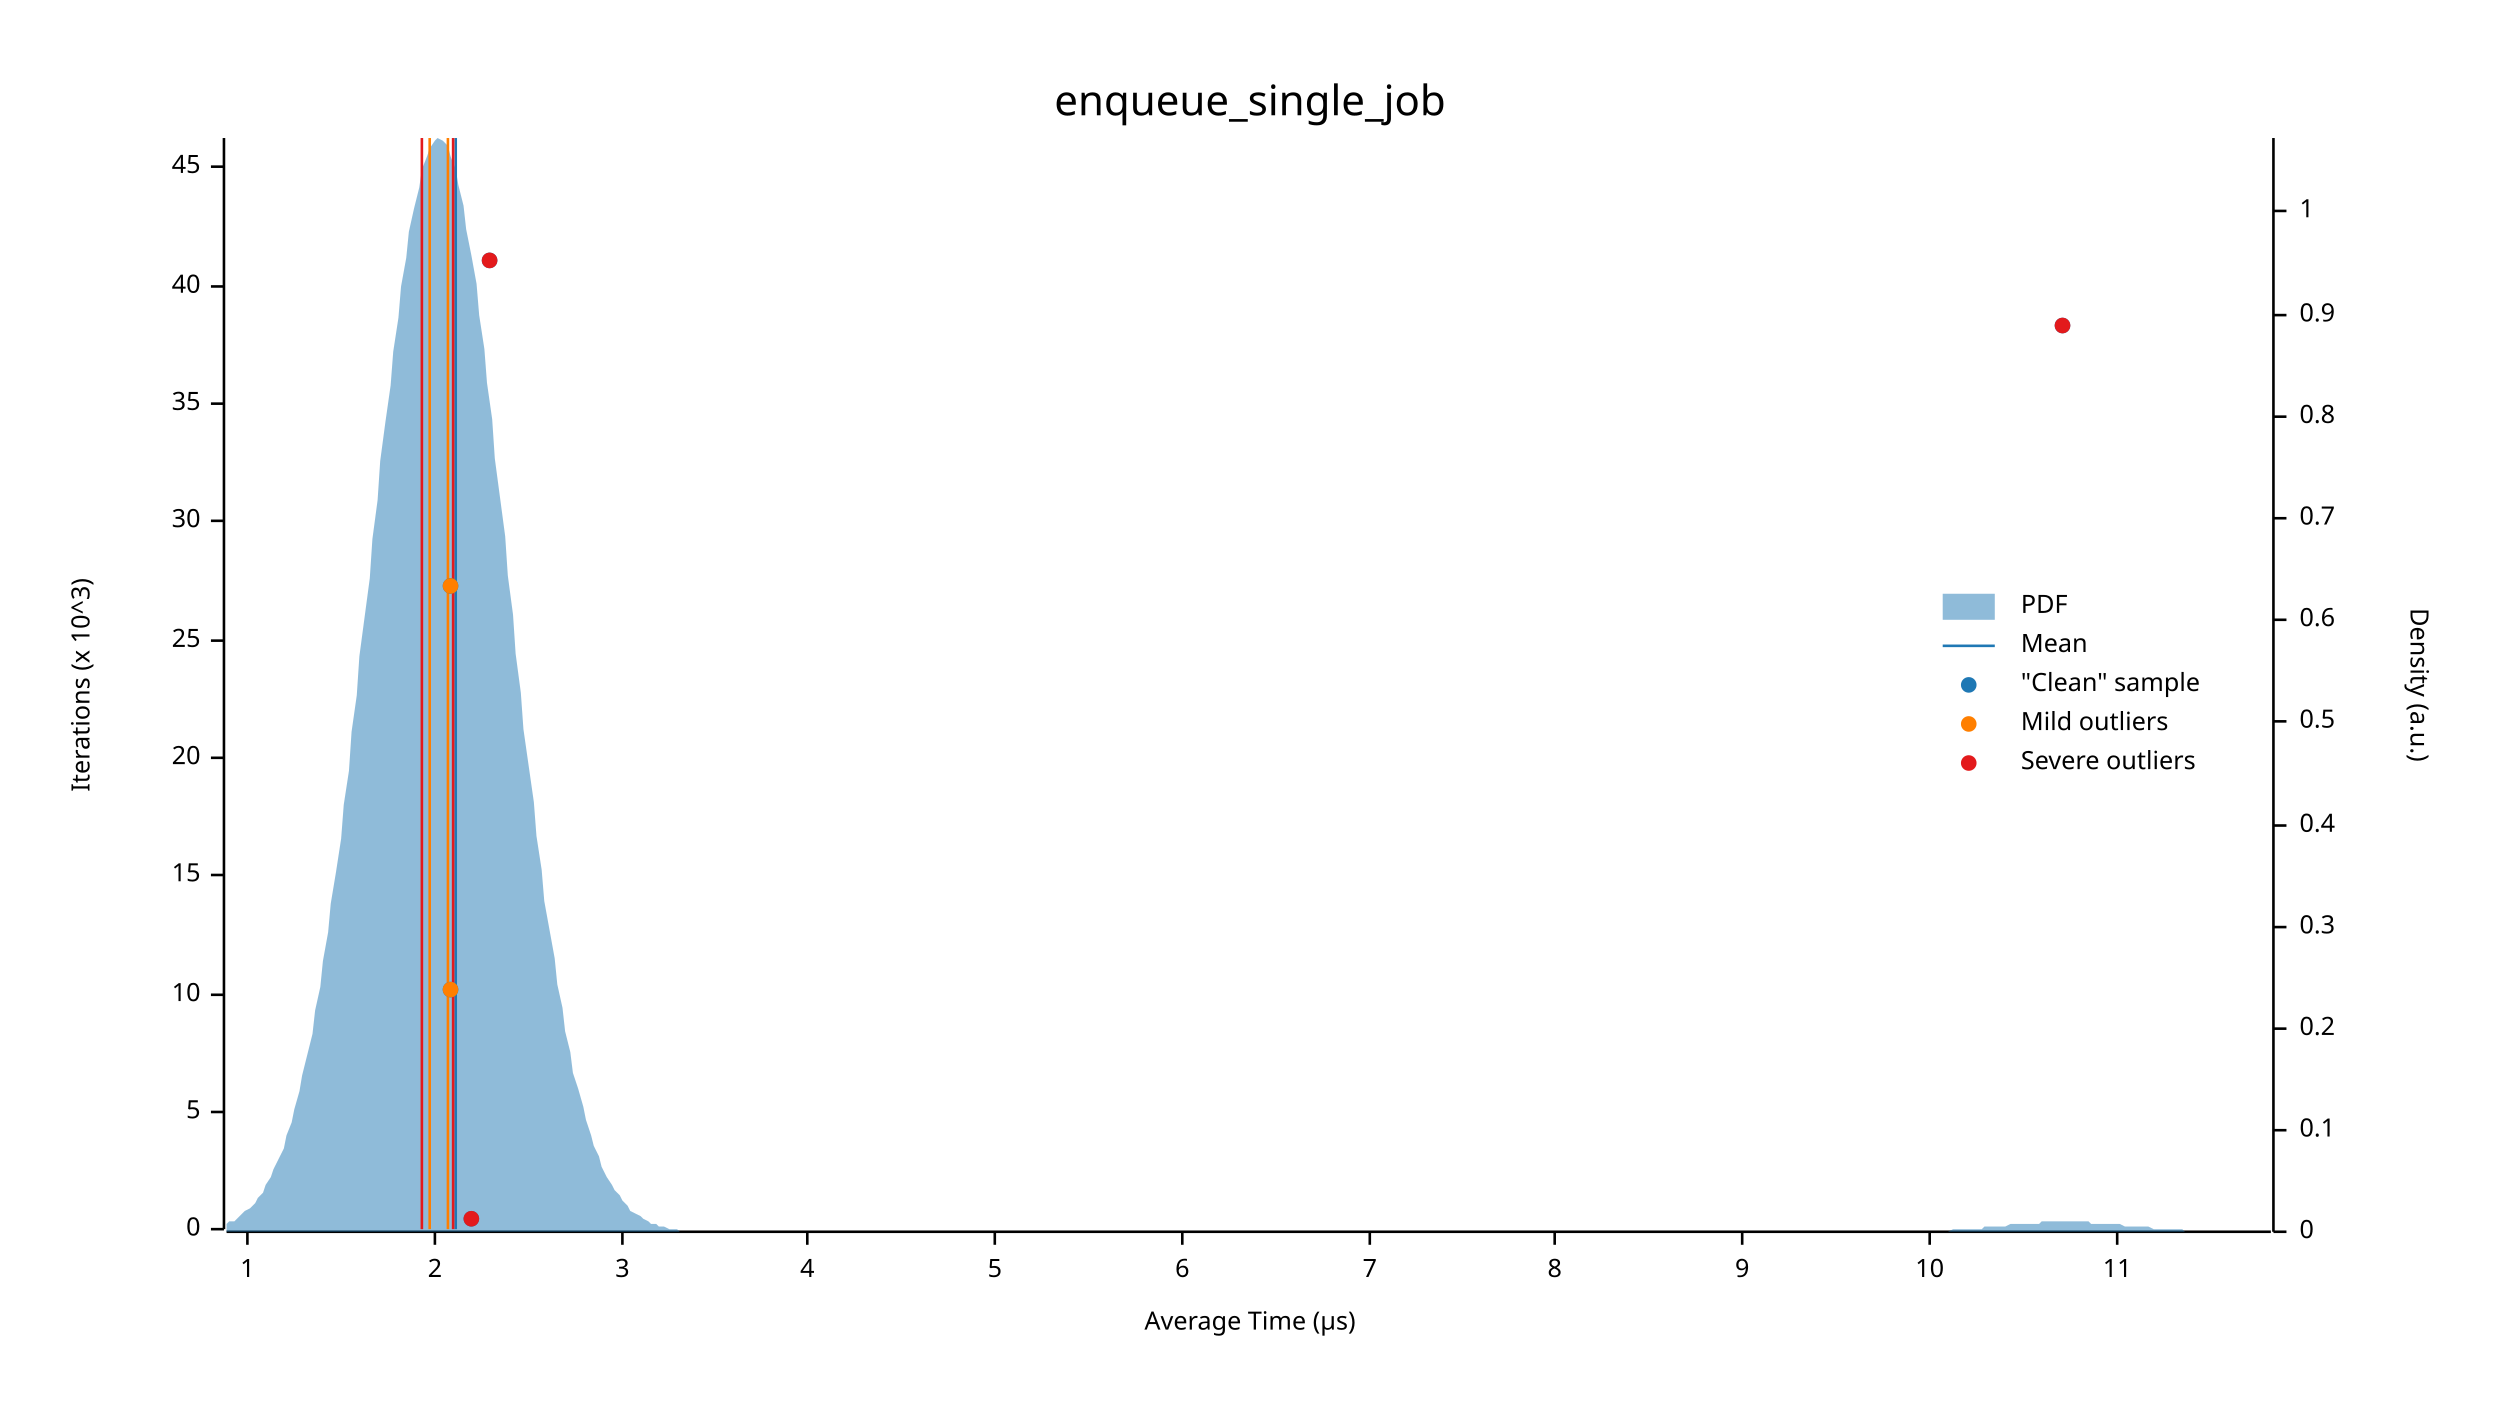
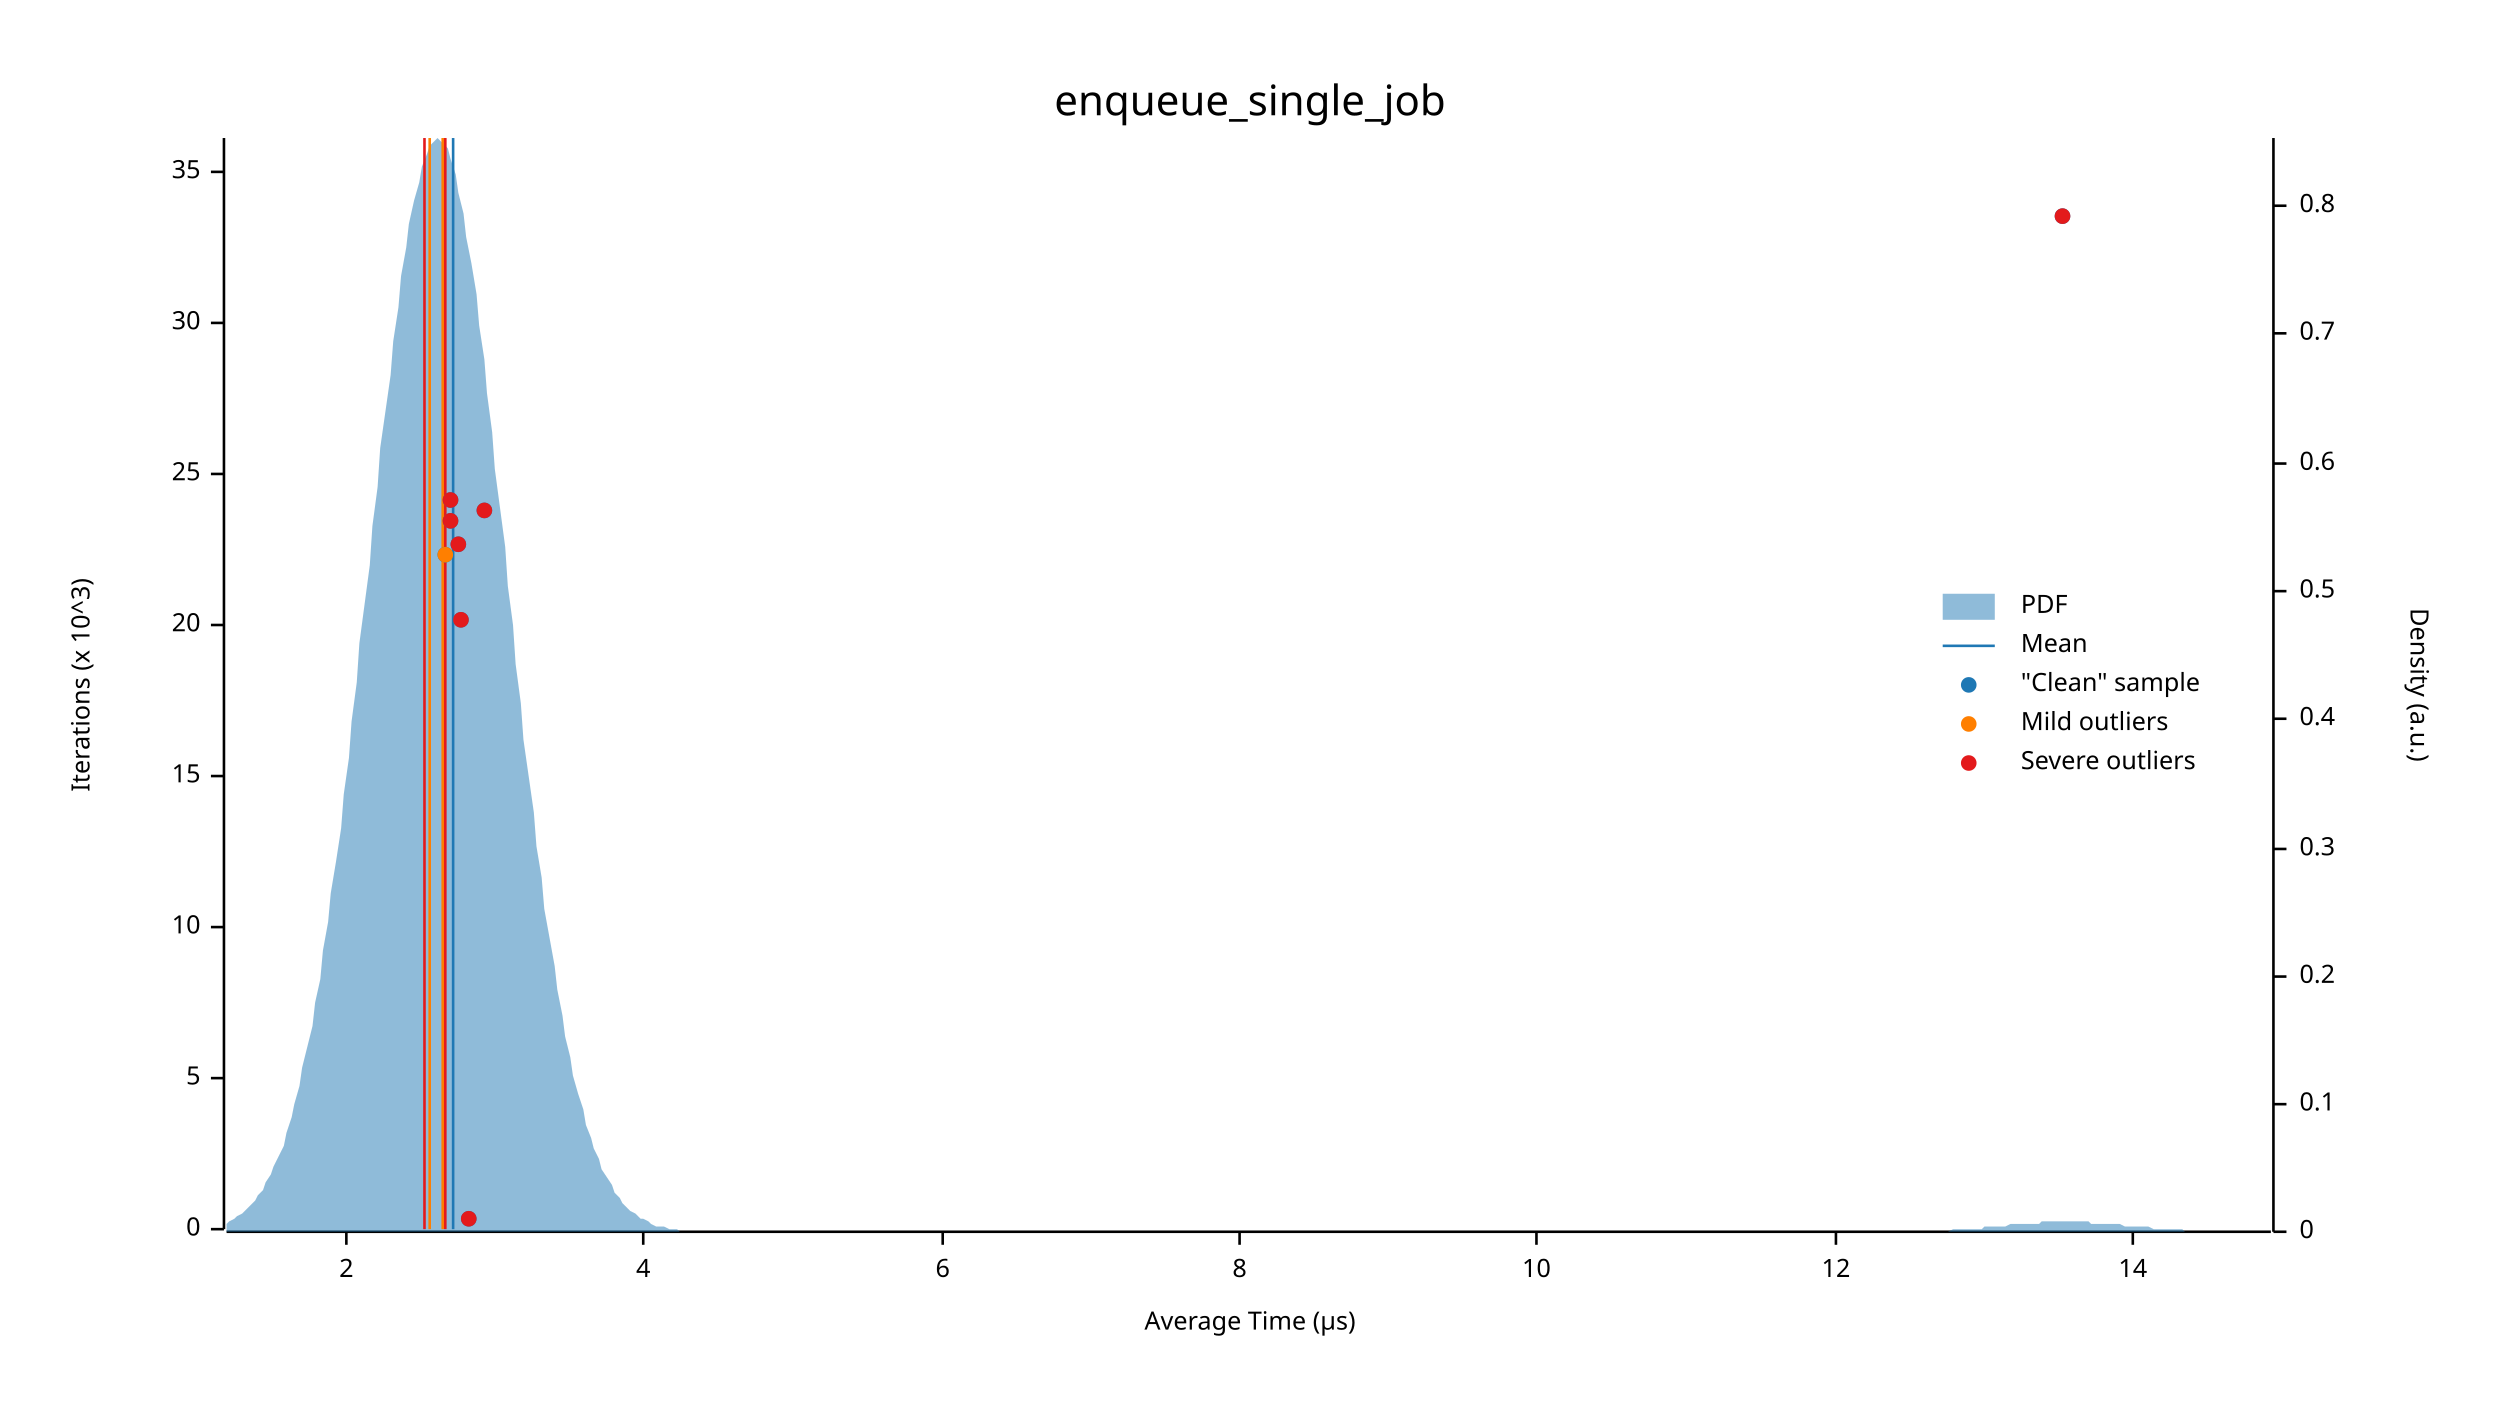
<svg xmlns="http://www.w3.org/2000/svg" width="960" height="540" viewBox="0 0 960 540">
  <text x="480" y="32" dy="0.76em" text-anchor="middle" font-family="sans-serif" font-size="16.129" opacity="1" fill="#000000">
enqueue_single_job
</text>
  <text x="27" y="263" dy="0.76em" text-anchor="middle" font-family="sans-serif" font-size="9.677" opacity="1" fill="#000000" transform="rotate(270, 27, 263)">
Iterations (x 10^3)
</text>
  <text x="480" y="513" dy="-0.5ex" text-anchor="middle" font-family="sans-serif" font-size="9.677" opacity="1" fill="#000000">
Average Time (µs)
</text>
  <polyline fill="none" opacity="1" stroke="#000000" stroke-width="1" points="86,53 86,472 " />
  <text x="77" y="472" dy="0.5ex" text-anchor="end" font-family="sans-serif" font-size="9.677" opacity="1" fill="#000000">
0
</text>
  <polyline fill="none" opacity="1" stroke="#000000" stroke-width="1" points="81,472 86,472 " />
-   <text x="77" y="427" dy="0.5ex" text-anchor="end" font-family="sans-serif" font-size="9.677" opacity="1" fill="#000000">
+   <text x="77" y="414" dy="0.5ex" text-anchor="end" font-family="sans-serif" font-size="9.677" opacity="1" fill="#000000">
5
</text>
-   <polyline fill="none" opacity="1" stroke="#000000" stroke-width="1" points="81,427 86,427 " />
-   <text x="77" y="382" dy="0.5ex" text-anchor="end" font-family="sans-serif" font-size="9.677" opacity="1" fill="#000000">
+   <polyline fill="none" opacity="1" stroke="#000000" stroke-width="1" points="81,414 86,414 " />
+   <text x="77" y="356" dy="0.5ex" text-anchor="end" font-family="sans-serif" font-size="9.677" opacity="1" fill="#000000">
10
</text>
-   <polyline fill="none" opacity="1" stroke="#000000" stroke-width="1" points="81,382 86,382 " />
-   <text x="77" y="336" dy="0.5ex" text-anchor="end" font-family="sans-serif" font-size="9.677" opacity="1" fill="#000000">
+   <polyline fill="none" opacity="1" stroke="#000000" stroke-width="1" points="81,356 86,356 " />
+   <text x="77" y="298" dy="0.5ex" text-anchor="end" font-family="sans-serif" font-size="9.677" opacity="1" fill="#000000">
15
</text>
-   <polyline fill="none" opacity="1" stroke="#000000" stroke-width="1" points="81,336 86,336 " />
-   <text x="77" y="291" dy="0.5ex" text-anchor="end" font-family="sans-serif" font-size="9.677" opacity="1" fill="#000000">
+   <polyline fill="none" opacity="1" stroke="#000000" stroke-width="1" points="81,298 86,298 " />
+   <text x="77" y="240" dy="0.5ex" text-anchor="end" font-family="sans-serif" font-size="9.677" opacity="1" fill="#000000">
20
</text>
-   <polyline fill="none" opacity="1" stroke="#000000" stroke-width="1" points="81,291 86,291 " />
-   <text x="77" y="246" dy="0.5ex" text-anchor="end" font-family="sans-serif" font-size="9.677" opacity="1" fill="#000000">
+   <polyline fill="none" opacity="1" stroke="#000000" stroke-width="1" points="81,240 86,240 " />
+   <text x="77" y="182" dy="0.5ex" text-anchor="end" font-family="sans-serif" font-size="9.677" opacity="1" fill="#000000">
25
</text>
-   <polyline fill="none" opacity="1" stroke="#000000" stroke-width="1" points="81,246 86,246 " />
-   <text x="77" y="200" dy="0.5ex" text-anchor="end" font-family="sans-serif" font-size="9.677" opacity="1" fill="#000000">
+   <polyline fill="none" opacity="1" stroke="#000000" stroke-width="1" points="81,182 86,182 " />
+   <text x="77" y="124" dy="0.5ex" text-anchor="end" font-family="sans-serif" font-size="9.677" opacity="1" fill="#000000">
30
</text>
-   <polyline fill="none" opacity="1" stroke="#000000" stroke-width="1" points="81,200 86,200 " />
-   <text x="77" y="155" dy="0.5ex" text-anchor="end" font-family="sans-serif" font-size="9.677" opacity="1" fill="#000000">
+   <polyline fill="none" opacity="1" stroke="#000000" stroke-width="1" points="81,124 86,124 " />
+   <text x="77" y="66" dy="0.5ex" text-anchor="end" font-family="sans-serif" font-size="9.677" opacity="1" fill="#000000">
35
</text>
-   <polyline fill="none" opacity="1" stroke="#000000" stroke-width="1" points="81,155 86,155 " />
-   <text x="77" y="110" dy="0.5ex" text-anchor="end" font-family="sans-serif" font-size="9.677" opacity="1" fill="#000000">
- 40
- </text>
-   <polyline fill="none" opacity="1" stroke="#000000" stroke-width="1" points="81,110 86,110 " />
-   <text x="77" y="64" dy="0.5ex" text-anchor="end" font-family="sans-serif" font-size="9.677" opacity="1" fill="#000000">
- 45
- </text>
-   <polyline fill="none" opacity="1" stroke="#000000" stroke-width="1" points="81,64 86,64 " />
+   <polyline fill="none" opacity="1" stroke="#000000" stroke-width="1" points="81,66 86,66 " />
  <polyline fill="none" opacity="1" stroke="#000000" stroke-width="1" points="87,473 872,473 " />
-   <text x="95" y="483" dy="0.76em" text-anchor="middle" font-family="sans-serif" font-size="9.677" opacity="1" fill="#000000">
- 1
- </text>
-   <polyline fill="none" opacity="1" stroke="#000000" stroke-width="1" points="95,473 95,478 " />
-   <text x="167" y="483" dy="0.76em" text-anchor="middle" font-family="sans-serif" font-size="9.677" opacity="1" fill="#000000">
+   <text x="133" y="483" dy="0.76em" text-anchor="middle" font-family="sans-serif" font-size="9.677" opacity="1" fill="#000000">
2
</text>
-   <polyline fill="none" opacity="1" stroke="#000000" stroke-width="1" points="167,473 167,478 " />
-   <text x="239" y="483" dy="0.76em" text-anchor="middle" font-family="sans-serif" font-size="9.677" opacity="1" fill="#000000">
- 3
- </text>
-   <polyline fill="none" opacity="1" stroke="#000000" stroke-width="1" points="239,473 239,478 " />
-   <text x="310" y="483" dy="0.76em" text-anchor="middle" font-family="sans-serif" font-size="9.677" opacity="1" fill="#000000">
+   <polyline fill="none" opacity="1" stroke="#000000" stroke-width="1" points="133,473 133,478 " />
+   <text x="247" y="483" dy="0.76em" text-anchor="middle" font-family="sans-serif" font-size="9.677" opacity="1" fill="#000000">
4
</text>
-   <polyline fill="none" opacity="1" stroke="#000000" stroke-width="1" points="310,473 310,478 " />
-   <text x="382" y="483" dy="0.76em" text-anchor="middle" font-family="sans-serif" font-size="9.677" opacity="1" fill="#000000">
- 5
- </text>
-   <polyline fill="none" opacity="1" stroke="#000000" stroke-width="1" points="382,473 382,478 " />
-   <text x="454" y="483" dy="0.76em" text-anchor="middle" font-family="sans-serif" font-size="9.677" opacity="1" fill="#000000">
+   <polyline fill="none" opacity="1" stroke="#000000" stroke-width="1" points="247,473 247,478 " />
+   <text x="362" y="483" dy="0.76em" text-anchor="middle" font-family="sans-serif" font-size="9.677" opacity="1" fill="#000000">
6
</text>
-   <polyline fill="none" opacity="1" stroke="#000000" stroke-width="1" points="454,473 454,478 " />
-   <text x="526" y="483" dy="0.76em" text-anchor="middle" font-family="sans-serif" font-size="9.677" opacity="1" fill="#000000">
- 7
- </text>
-   <polyline fill="none" opacity="1" stroke="#000000" stroke-width="1" points="526,473 526,478 " />
-   <text x="597" y="483" dy="0.76em" text-anchor="middle" font-family="sans-serif" font-size="9.677" opacity="1" fill="#000000">
+   <polyline fill="none" opacity="1" stroke="#000000" stroke-width="1" points="362,473 362,478 " />
+   <text x="476" y="483" dy="0.76em" text-anchor="middle" font-family="sans-serif" font-size="9.677" opacity="1" fill="#000000">
8
</text>
-   <polyline fill="none" opacity="1" stroke="#000000" stroke-width="1" points="597,473 597,478 " />
-   <text x="669" y="483" dy="0.76em" text-anchor="middle" font-family="sans-serif" font-size="9.677" opacity="1" fill="#000000">
- 9
- </text>
-   <polyline fill="none" opacity="1" stroke="#000000" stroke-width="1" points="669,473 669,478 " />
-   <text x="741" y="483" dy="0.76em" text-anchor="middle" font-family="sans-serif" font-size="9.677" opacity="1" fill="#000000">
+   <polyline fill="none" opacity="1" stroke="#000000" stroke-width="1" points="476,473 476,478 " />
+   <text x="590" y="483" dy="0.76em" text-anchor="middle" font-family="sans-serif" font-size="9.677" opacity="1" fill="#000000">
10
</text>
-   <polyline fill="none" opacity="1" stroke="#000000" stroke-width="1" points="741,473 741,478 " />
-   <text x="813" y="483" dy="0.76em" text-anchor="middle" font-family="sans-serif" font-size="9.677" opacity="1" fill="#000000">
- 11
+   <polyline fill="none" opacity="1" stroke="#000000" stroke-width="1" points="590,473 590,478 " />
+   <text x="705" y="483" dy="0.76em" text-anchor="middle" font-family="sans-serif" font-size="9.677" opacity="1" fill="#000000">
+ 12
</text>
-   <polyline fill="none" opacity="1" stroke="#000000" stroke-width="1" points="813,473 813,478 " />
+   <polyline fill="none" opacity="1" stroke="#000000" stroke-width="1" points="705,473 705,478 " />
+   <text x="819" y="483" dy="0.76em" text-anchor="middle" font-family="sans-serif" font-size="9.677" opacity="1" fill="#000000">
+ 14
+ </text>
+   <polyline fill="none" opacity="1" stroke="#000000" stroke-width="1" points="819,473 819,478 " />
  <text x="933" y="263" dy="0.76em" text-anchor="middle" font-family="sans-serif" font-size="9.677" opacity="1" fill="#000000" transform="rotate(90, 933, 263)">
Density (a.u.)
</text>
  <polyline fill="none" opacity="1" stroke="#000000" stroke-width="1" points="873,53 873,473 " />
  <text x="883" y="473" dy="0.5ex" text-anchor="start" font-family="sans-serif" font-size="9.677" opacity="1" fill="#000000">
0
</text>
  <polyline fill="none" opacity="1" stroke="#000000" stroke-width="1" points="873,473 878,473 " />
-   <text x="883" y="434" dy="0.5ex" text-anchor="start" font-family="sans-serif" font-size="9.677" opacity="1" fill="#000000">
+   <text x="883" y="424" dy="0.5ex" text-anchor="start" font-family="sans-serif" font-size="9.677" opacity="1" fill="#000000">
0.1
</text>
-   <polyline fill="none" opacity="1" stroke="#000000" stroke-width="1" points="873,434 878,434 " />
-   <text x="883" y="395" dy="0.5ex" text-anchor="start" font-family="sans-serif" font-size="9.677" opacity="1" fill="#000000">
+   <polyline fill="none" opacity="1" stroke="#000000" stroke-width="1" points="873,424 878,424 " />
+   <text x="883" y="375" dy="0.5ex" text-anchor="start" font-family="sans-serif" font-size="9.677" opacity="1" fill="#000000">
0.2
</text>
-   <polyline fill="none" opacity="1" stroke="#000000" stroke-width="1" points="873,395 878,395 " />
-   <text x="883" y="356" dy="0.5ex" text-anchor="start" font-family="sans-serif" font-size="9.677" opacity="1" fill="#000000">
+   <polyline fill="none" opacity="1" stroke="#000000" stroke-width="1" points="873,375 878,375 " />
+   <text x="883" y="326" dy="0.5ex" text-anchor="start" font-family="sans-serif" font-size="9.677" opacity="1" fill="#000000">
0.3
</text>
-   <polyline fill="none" opacity="1" stroke="#000000" stroke-width="1" points="873,356 878,356 " />
-   <text x="883" y="317" dy="0.5ex" text-anchor="start" font-family="sans-serif" font-size="9.677" opacity="1" fill="#000000">
+   <polyline fill="none" opacity="1" stroke="#000000" stroke-width="1" points="873,326 878,326 " />
+   <text x="883" y="276" dy="0.5ex" text-anchor="start" font-family="sans-serif" font-size="9.677" opacity="1" fill="#000000">
0.4
</text>
-   <polyline fill="none" opacity="1" stroke="#000000" stroke-width="1" points="873,317 878,317 " />
-   <text x="883" y="277" dy="0.5ex" text-anchor="start" font-family="sans-serif" font-size="9.677" opacity="1" fill="#000000">
+   <polyline fill="none" opacity="1" stroke="#000000" stroke-width="1" points="873,276 878,276 " />
+   <text x="883" y="227" dy="0.5ex" text-anchor="start" font-family="sans-serif" font-size="9.677" opacity="1" fill="#000000">
0.5
</text>
-   <polyline fill="none" opacity="1" stroke="#000000" stroke-width="1" points="873,277 878,277 " />
-   <text x="883" y="238" dy="0.5ex" text-anchor="start" font-family="sans-serif" font-size="9.677" opacity="1" fill="#000000">
+   <polyline fill="none" opacity="1" stroke="#000000" stroke-width="1" points="873,227 878,227 " />
+   <text x="883" y="178" dy="0.5ex" text-anchor="start" font-family="sans-serif" font-size="9.677" opacity="1" fill="#000000">
0.6
</text>
-   <polyline fill="none" opacity="1" stroke="#000000" stroke-width="1" points="873,238 878,238 " />
-   <text x="883" y="199" dy="0.5ex" text-anchor="start" font-family="sans-serif" font-size="9.677" opacity="1" fill="#000000">
+   <polyline fill="none" opacity="1" stroke="#000000" stroke-width="1" points="873,178 878,178 " />
+   <text x="883" y="128" dy="0.5ex" text-anchor="start" font-family="sans-serif" font-size="9.677" opacity="1" fill="#000000">
0.7
</text>
-   <polyline fill="none" opacity="1" stroke="#000000" stroke-width="1" points="873,199 878,199 " />
-   <text x="883" y="160" dy="0.5ex" text-anchor="start" font-family="sans-serif" font-size="9.677" opacity="1" fill="#000000">
+   <polyline fill="none" opacity="1" stroke="#000000" stroke-width="1" points="873,128 878,128 " />
+   <text x="883" y="79" dy="0.5ex" text-anchor="start" font-family="sans-serif" font-size="9.677" opacity="1" fill="#000000">
0.8
</text>
-   <polyline fill="none" opacity="1" stroke="#000000" stroke-width="1" points="873,160 878,160 " />
-   <text x="883" y="121" dy="0.5ex" text-anchor="start" font-family="sans-serif" font-size="9.677" opacity="1" fill="#000000">
- 0.9
- </text>
-   <polyline fill="none" opacity="1" stroke="#000000" stroke-width="1" points="873,121 878,121 " />
-   <text x="883" y="81" dy="0.5ex" text-anchor="start" font-family="sans-serif" font-size="9.677" opacity="1" fill="#000000">
- 1
- </text>
-   <polyline fill="none" opacity="1" stroke="#000000" stroke-width="1" points="873,81 878,81 " />
-   <polygon opacity="0.5" fill="#1F78B4" points="87,470 88,469 90,469 91,468 93,466 94,465 96,464 98,462 99,460 101,458 102,455 104,452 105,449 107,445 109,441 110,436 112,431 113,426 115,419 116,413 118,405 120,397 121,388 123,379 124,369 126,358 127,347 129,335 131,322 132,309 134,296 135,281 137,267 138,252 140,237 142,222 143,207 145,192 146,177 148,162 150,148 151,135 153,122 154,110 156,99 157,89 159,80 161,72 162,65 164,60 165,57 167,54 168,53 170,54 172,56 173,60 175,65 176,71 178,79 179,88 181,98 183,109 184,121 186,134 187,147 189,161 190,176 192,191 194,206 195,221 197,236 198,251 200,266 201,280 203,294 205,308 206,321 208,334 209,346 211,357 213,368 214,378 216,387 217,396 219,404 220,412 222,418 224,425 225,430 227,436 228,440 230,444 231,448 233,452 235,455 236,457 238,459 239,461 241,463 242,465 244,466 246,467 247,468 249,469 250,470 252,470 253,471 255,471 257,472 258,472 260,472 261,473 263,473 264,473 266,473 268,473 269,473 271,473 272,473 274,473 276,473 277,473 279,473 280,473 282,473 283,473 285,473 287,473 288,473 290,473 291,473 293,473 294,473 296,473 298,473 299,473 301,473 302,473 304,473 305,473 307,473 309,473 310,473 312,473 313,473 315,473 316,473 318,473 320,473 321,473 323,473 324,473 326,473 327,473 329,473 331,473 332,473 334,473 335,473 337,473 339,473 340,473 342,473 343,473 345,473 346,473 348,473 350,473 351,473 353,473 354,473 356,473 357,473 359,473 361,473 362,473 364,473 365,473 367,473 368,473 370,473 372,473 373,473 375,473 376,473 378,473 379,473 381,473 383,473 384,473 386,473 387,473 389,473 391,473 392,473 394,473 395,473 397,473 398,473 400,473 402,473 403,473 405,473 406,473 408,473 409,473 411,473 413,473 414,473 416,473 417,473 419,473 420,473 422,473 424,473 425,473 427,473 428,473 430,473 431,473 433,473 435,473 436,473 438,473 439,473 441,473 442,473 444,473 446,473 447,473 449,473 450,473 452,473 454,473 455,473 457,473 458,473 460,473 461,473 463,473 465,473 466,473 468,473 469,473 471,473 472,473 474,473 476,473 477,473 479,473 480,473 482,473 483,473 485,473 487,473 488,473 490,473 491,473 493,473 494,473 496,473 498,473 499,473 501,473 502,473 504,473 505,473 507,473 509,473 510,473 512,473 513,473 515,473 517,473 518,473 520,473 521,473 523,473 524,473 526,473 528,473 529,473 531,473 532,473 534,473 535,473 537,473 539,473 540,473 542,473 543,473 545,473 546,473 548,473 550,473 551,473 553,473 554,473 556,473 557,473 559,473 561,473 562,473 564,473 565,473 567,473 568,473 570,473 572,473 573,473 575,473 576,473 578,473 580,473 581,473 583,473 584,473 586,473 587,473 589,473 591,473 592,473 594,473 595,473 597,473 598,473 600,473 602,473 603,473 605,473 606,473 608,473 609,473 611,473 613,473 614,473 616,473 617,473 619,473 620,473 622,473 624,473 625,473 627,473 628,473 630,473 632,473 633,473 635,473 636,473 638,473 639,473 641,473 643,473 644,473 646,473 647,473 649,473 650,473 652,473 654,473 655,473 657,473 658,473 660,473 661,473 663,473 665,473 666,473 668,473 669,473 671,473 672,473 674,473 676,473 677,473 679,473 680,473 682,473 683,473 685,473 687,473 688,473 690,473 691,473 693,473 695,473 696,473 698,473 699,473 701,473 702,473 704,473 706,473 707,473 709,473 710,473 712,473 713,473 715,473 717,473 718,473 720,473 721,473 723,473 724,473 726,473 728,473 729,473 731,473 732,473 734,473 735,473 737,473 739,473 740,473 742,473 743,473 745,473 746,473 748,473 750,472 751,472 753,472 754,472 756,472 758,472 759,472 761,472 762,471 764,471 765,471 767,471 769,471 770,471 772,470 773,470 775,470 776,470 778,470 780,470 781,470 783,470 784,469 786,469 787,469 789,469 791,469 792,469 794,469 795,469 797,469 798,469 800,469 802,469 803,470 805,470 806,470 808,470 809,470 811,470 813,470 814,470 816,471 817,471 819,471 821,471 822,471 824,471 825,471 827,472 828,472 830,472 832,472 833,472 835,472 836,472 838,472 839,473 841,473 843,473 844,473 846,473 847,473 849,473 850,473 852,473 854,473 855,473 857,473 858,473 860,473 861,473 863,473 865,473 866,473 868,473 869,473 871,473 873,473 873,473 87,473 " />
-   <polyline fill="none" opacity="1" stroke="#1F78B4" stroke-width="1" points="175,472 175,53 " />
+   <polyline fill="none" opacity="1" stroke="#000000" stroke-width="1" points="873,79 878,79 " />
+   <polygon opacity="0.5" fill="#1F78B4" points="87,470 88,469 90,468 91,467 93,466 94,465 96,463 98,461 99,459 101,457 102,454 104,451 105,448 107,444 109,440 110,435 112,429 113,424 115,417 116,410 118,402 120,394 121,385 123,376 124,365 126,354 127,343 129,331 131,318 132,305 134,291 135,277 137,262 138,247 140,232 142,217 143,202 145,187 146,172 148,158 150,144 151,131 153,118 154,106 156,95 157,86 159,77 161,70 162,64 164,59 165,56 167,54 168,53 170,55 172,57 173,61 175,67 176,74 178,82 179,91 181,101 183,113 184,125 186,138 187,151 189,166 190,180 192,195 194,210 195,225 197,240 198,255 200,270 201,284 203,298 205,312 206,325 208,337 209,349 211,360 213,371 214,380 216,390 217,398 219,406 220,413 222,420 224,426 225,432 227,437 228,441 230,445 231,449 233,452 235,455 236,458 238,460 239,462 241,464 242,465 244,466 246,468 247,468 249,469 250,470 252,471 253,471 255,471 257,472 258,472 260,472 261,473 263,473 264,473 266,473 268,473 269,473 271,473 272,473 274,473 276,473 277,473 279,473 280,473 282,473 283,473 285,473 287,473 288,473 290,473 291,473 293,473 294,473 296,473 298,473 299,473 301,473 302,473 304,473 305,473 307,473 309,473 310,473 312,473 313,473 315,473 316,473 318,473 320,473 321,473 323,473 324,473 326,473 327,473 329,473 331,473 332,473 334,473 335,473 337,473 339,473 340,473 342,473 343,473 345,473 346,473 348,473 350,473 351,473 353,473 354,473 356,473 357,473 359,473 361,473 362,473 364,473 365,473 367,473 368,473 370,473 372,473 373,473 375,473 376,473 378,473 379,473 381,473 383,473 384,473 386,473 387,473 389,473 391,473 392,473 394,473 395,473 397,473 398,473 400,473 402,473 403,473 405,473 406,473 408,473 409,473 411,473 413,473 414,473 416,473 417,473 419,473 420,473 422,473 424,473 425,473 427,473 428,473 430,473 431,473 433,473 435,473 436,473 438,473 439,473 441,473 442,473 444,473 446,473 447,473 449,473 450,473 452,473 454,473 455,473 457,473 458,473 460,473 461,473 463,473 465,473 466,473 468,473 469,473 471,473 472,473 474,473 476,473 477,473 479,473 480,473 482,473 483,473 485,473 487,473 488,473 490,473 491,473 493,473 494,473 496,473 498,473 499,473 501,473 502,473 504,473 505,473 507,473 509,473 510,473 512,473 513,473 515,473 517,473 518,473 520,473 521,473 523,473 524,473 526,473 528,473 529,473 531,473 532,473 534,473 535,473 537,473 539,473 540,473 542,473 543,473 545,473 546,473 548,473 550,473 551,473 553,473 554,473 556,473 557,473 559,473 561,473 562,473 564,473 565,473 567,473 568,473 570,473 572,473 573,473 575,473 576,473 578,473 580,473 581,473 583,473 584,473 586,473 587,473 589,473 591,473 592,473 594,473 595,473 597,473 598,473 600,473 602,473 603,473 605,473 606,473 608,473 609,473 611,473 613,473 614,473 616,473 617,473 619,473 620,473 622,473 624,473 625,473 627,473 628,473 630,473 632,473 633,473 635,473 636,473 638,473 639,473 641,473 643,473 644,473 646,473 647,473 649,473 650,473 652,473 654,473 655,473 657,473 658,473 660,473 661,473 663,473 665,473 666,473 668,473 669,473 671,473 672,473 674,473 676,473 677,473 679,473 680,473 682,473 683,473 685,473 687,473 688,473 690,473 691,473 693,473 695,473 696,473 698,473 699,473 701,473 702,473 704,473 706,473 707,473 709,473 710,473 712,473 713,473 715,473 717,473 718,473 720,473 721,473 723,473 724,473 726,473 728,473 729,473 731,473 732,473 734,473 735,473 737,473 739,473 740,473 742,473 743,473 745,473 746,473 748,473 750,472 751,472 753,472 754,472 756,472 758,472 759,472 761,472 762,471 764,471 765,471 767,471 769,471 770,471 772,470 773,470 775,470 776,470 778,470 780,470 781,470 783,470 784,469 786,469 787,469 789,469 791,469 792,469 794,469 795,469 797,469 798,469 800,469 802,469 803,470 805,470 806,470 808,470 809,470 811,470 813,470 814,470 816,471 817,471 819,471 821,471 822,471 824,471 825,471 827,472 828,472 830,472 832,472 833,472 835,472 836,472 838,472 839,473 841,473 843,473 844,473 846,473 847,473 849,473 850,473 852,473 854,473 855,473 857,473 858,473 860,473 861,473 863,473 865,473 866,473 868,473 869,473 871,473 873,473 873,473 87,473 " />
+   <polyline fill="none" opacity="1" stroke="#1F78B4" stroke-width="1" points="174,472 174,53 " />
  <polyline fill="none" opacity="1" stroke="#FF7F00" stroke-width="1" points="165,472 165,53 " />
-   <polyline fill="none" opacity="1" stroke="#FF7F00" stroke-width="1" points="172,472 172,53 " />
-   <polyline fill="none" opacity="1" stroke="#E31A1C" stroke-width="1" points="162,472 162,53 " />
-   <polyline fill="none" opacity="1" stroke="#E31A1C" stroke-width="1" points="174,472 174,53 " />
-   <circle cx="181" cy="468" r="3" opacity="1" fill="#1F78B4" stroke="none" stroke-width="1" />
-   <circle cx="173" cy="380" r="3" opacity="1" fill="#1F78B4" stroke="none" stroke-width="1" />
-   <circle cx="173" cy="225" r="3" opacity="1" fill="#1F78B4" stroke="none" stroke-width="1" />
-   <circle cx="792" cy="125" r="3" opacity="1" fill="#1F78B4" stroke="none" stroke-width="1" />
-   <circle cx="188" cy="100" r="3" opacity="1" fill="#1F78B4" stroke="none" stroke-width="1" />
-   <circle cx="173" cy="380" r="3" opacity="1" fill="#FF7F00" stroke="none" stroke-width="1" />
-   <circle cx="173" cy="225" r="3" opacity="1" fill="#FF7F00" stroke="none" stroke-width="1" />
-   <circle cx="181" cy="468" r="3" opacity="1" fill="#E31A1C" stroke="none" stroke-width="1" />
-   <circle cx="792" cy="125" r="3" opacity="1" fill="#E31A1C" stroke="none" stroke-width="1" />
-   <circle cx="188" cy="100" r="3" opacity="1" fill="#E31A1C" stroke="none" stroke-width="1" />
+   <polyline fill="none" opacity="1" stroke="#FF7F00" stroke-width="1" points="170,472 170,53 " />
+   <polyline fill="none" opacity="1" stroke="#E31A1C" stroke-width="1" points="163,472 163,53 " />
+   <polyline fill="none" opacity="1" stroke="#E31A1C" stroke-width="1" points="171,472 171,53 " />
+   <circle cx="180" cy="468" r="3" opacity="1" fill="#1F78B4" stroke="none" stroke-width="1" />
+   <circle cx="177" cy="238" r="3" opacity="1" fill="#1F78B4" stroke="none" stroke-width="1" />
+   <circle cx="171" cy="213" r="3" opacity="1" fill="#1F78B4" stroke="none" stroke-width="1" />
+   <circle cx="176" cy="209" r="3" opacity="1" fill="#1F78B4" stroke="none" stroke-width="1" />
+   <circle cx="173" cy="200" r="3" opacity="1" fill="#1F78B4" stroke="none" stroke-width="1" />
+   <circle cx="186" cy="196" r="3" opacity="1" fill="#1F78B4" stroke="none" stroke-width="1" />
+   <circle cx="173" cy="192" r="3" opacity="1" fill="#1F78B4" stroke="none" stroke-width="1" />
+   <circle cx="792" cy="83" r="3" opacity="1" fill="#1F78B4" stroke="none" stroke-width="1" />
+   <circle cx="171" cy="213" r="3" opacity="1" fill="#FF7F00" stroke="none" stroke-width="1" />
+   <circle cx="180" cy="468" r="3" opacity="1" fill="#E31A1C" stroke="none" stroke-width="1" />
+   <circle cx="177" cy="238" r="3" opacity="1" fill="#E31A1C" stroke="none" stroke-width="1" />
+   <circle cx="176" cy="209" r="3" opacity="1" fill="#E31A1C" stroke="none" stroke-width="1" />
+   <circle cx="173" cy="200" r="3" opacity="1" fill="#E31A1C" stroke="none" stroke-width="1" />
+   <circle cx="186" cy="196" r="3" opacity="1" fill="#E31A1C" stroke="none" stroke-width="1" />
+   <circle cx="173" cy="192" r="3" opacity="1" fill="#E31A1C" stroke="none" stroke-width="1" />
+   <circle cx="792" cy="83" r="3" opacity="1" fill="#E31A1C" stroke="none" stroke-width="1" />
  <text x="776" y="228" dy="0.76em" text-anchor="start" font-family="sans-serif" font-size="9.677" opacity="1" fill="#000000">
PDF
</text>
  <text x="776" y="243" dy="0.76em" text-anchor="start" font-family="sans-serif" font-size="9.677" opacity="1" fill="#000000">
Mean
</text>
  <text x="776" y="258" dy="0.76em" text-anchor="start" font-family="sans-serif" font-size="9.677" opacity="1" fill="#000000">
"Clean" sample
</text>
  <text x="776" y="273" dy="0.76em" text-anchor="start" font-family="sans-serif" font-size="9.677" opacity="1" fill="#000000">
Mild outliers
</text>
  <text x="776" y="288" dy="0.76em" text-anchor="start" font-family="sans-serif" font-size="9.677" opacity="1" fill="#000000">
Severe outliers
</text>
  <rect x="746" y="228" width="20" height="10" opacity="0.5" fill="#1F78B4" stroke="none" />
  <polyline fill="none" opacity="1" stroke="#1F78B4" stroke-width="1" points="746,248 766,248 " />
  <circle cx="756" cy="263" r="3" opacity="1" fill="#1F78B4" stroke="none" stroke-width="1" />
  <circle cx="756" cy="278" r="3" opacity="1" fill="#FF7F00" stroke="none" stroke-width="1" />
  <circle cx="756" cy="293" r="3" opacity="1" fill="#E31A1C" stroke="none" stroke-width="1" />
</svg>
